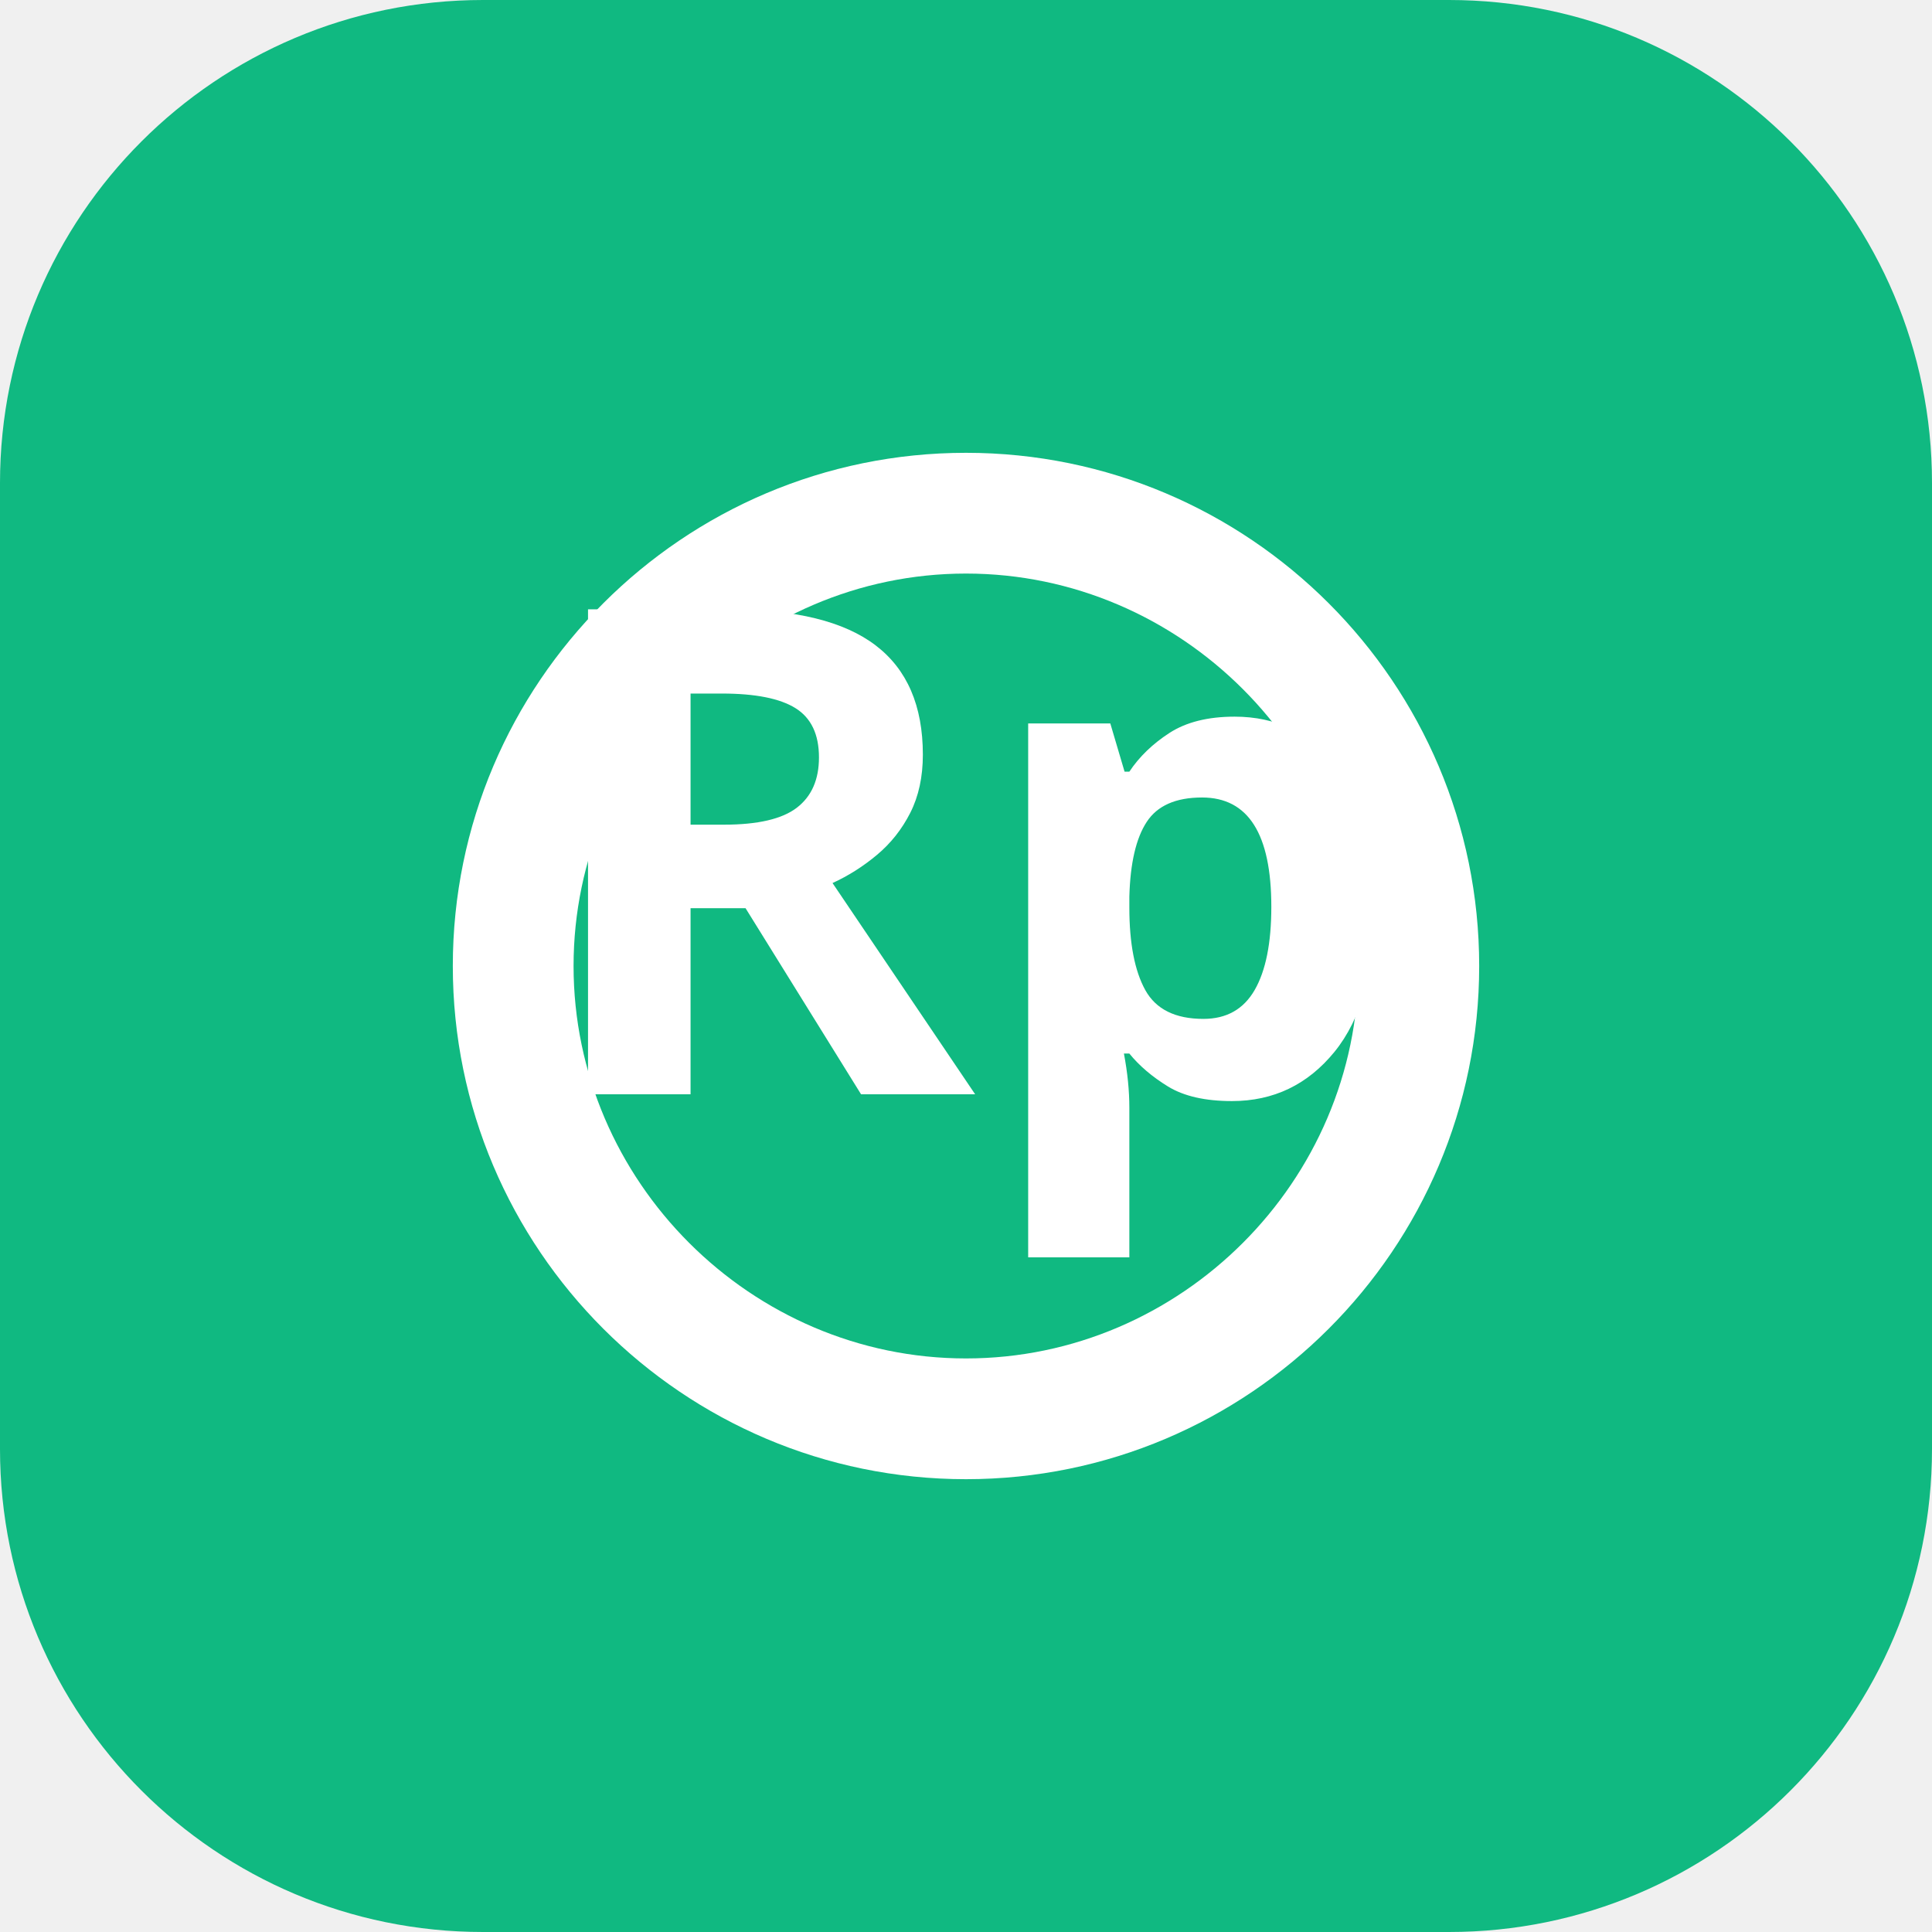
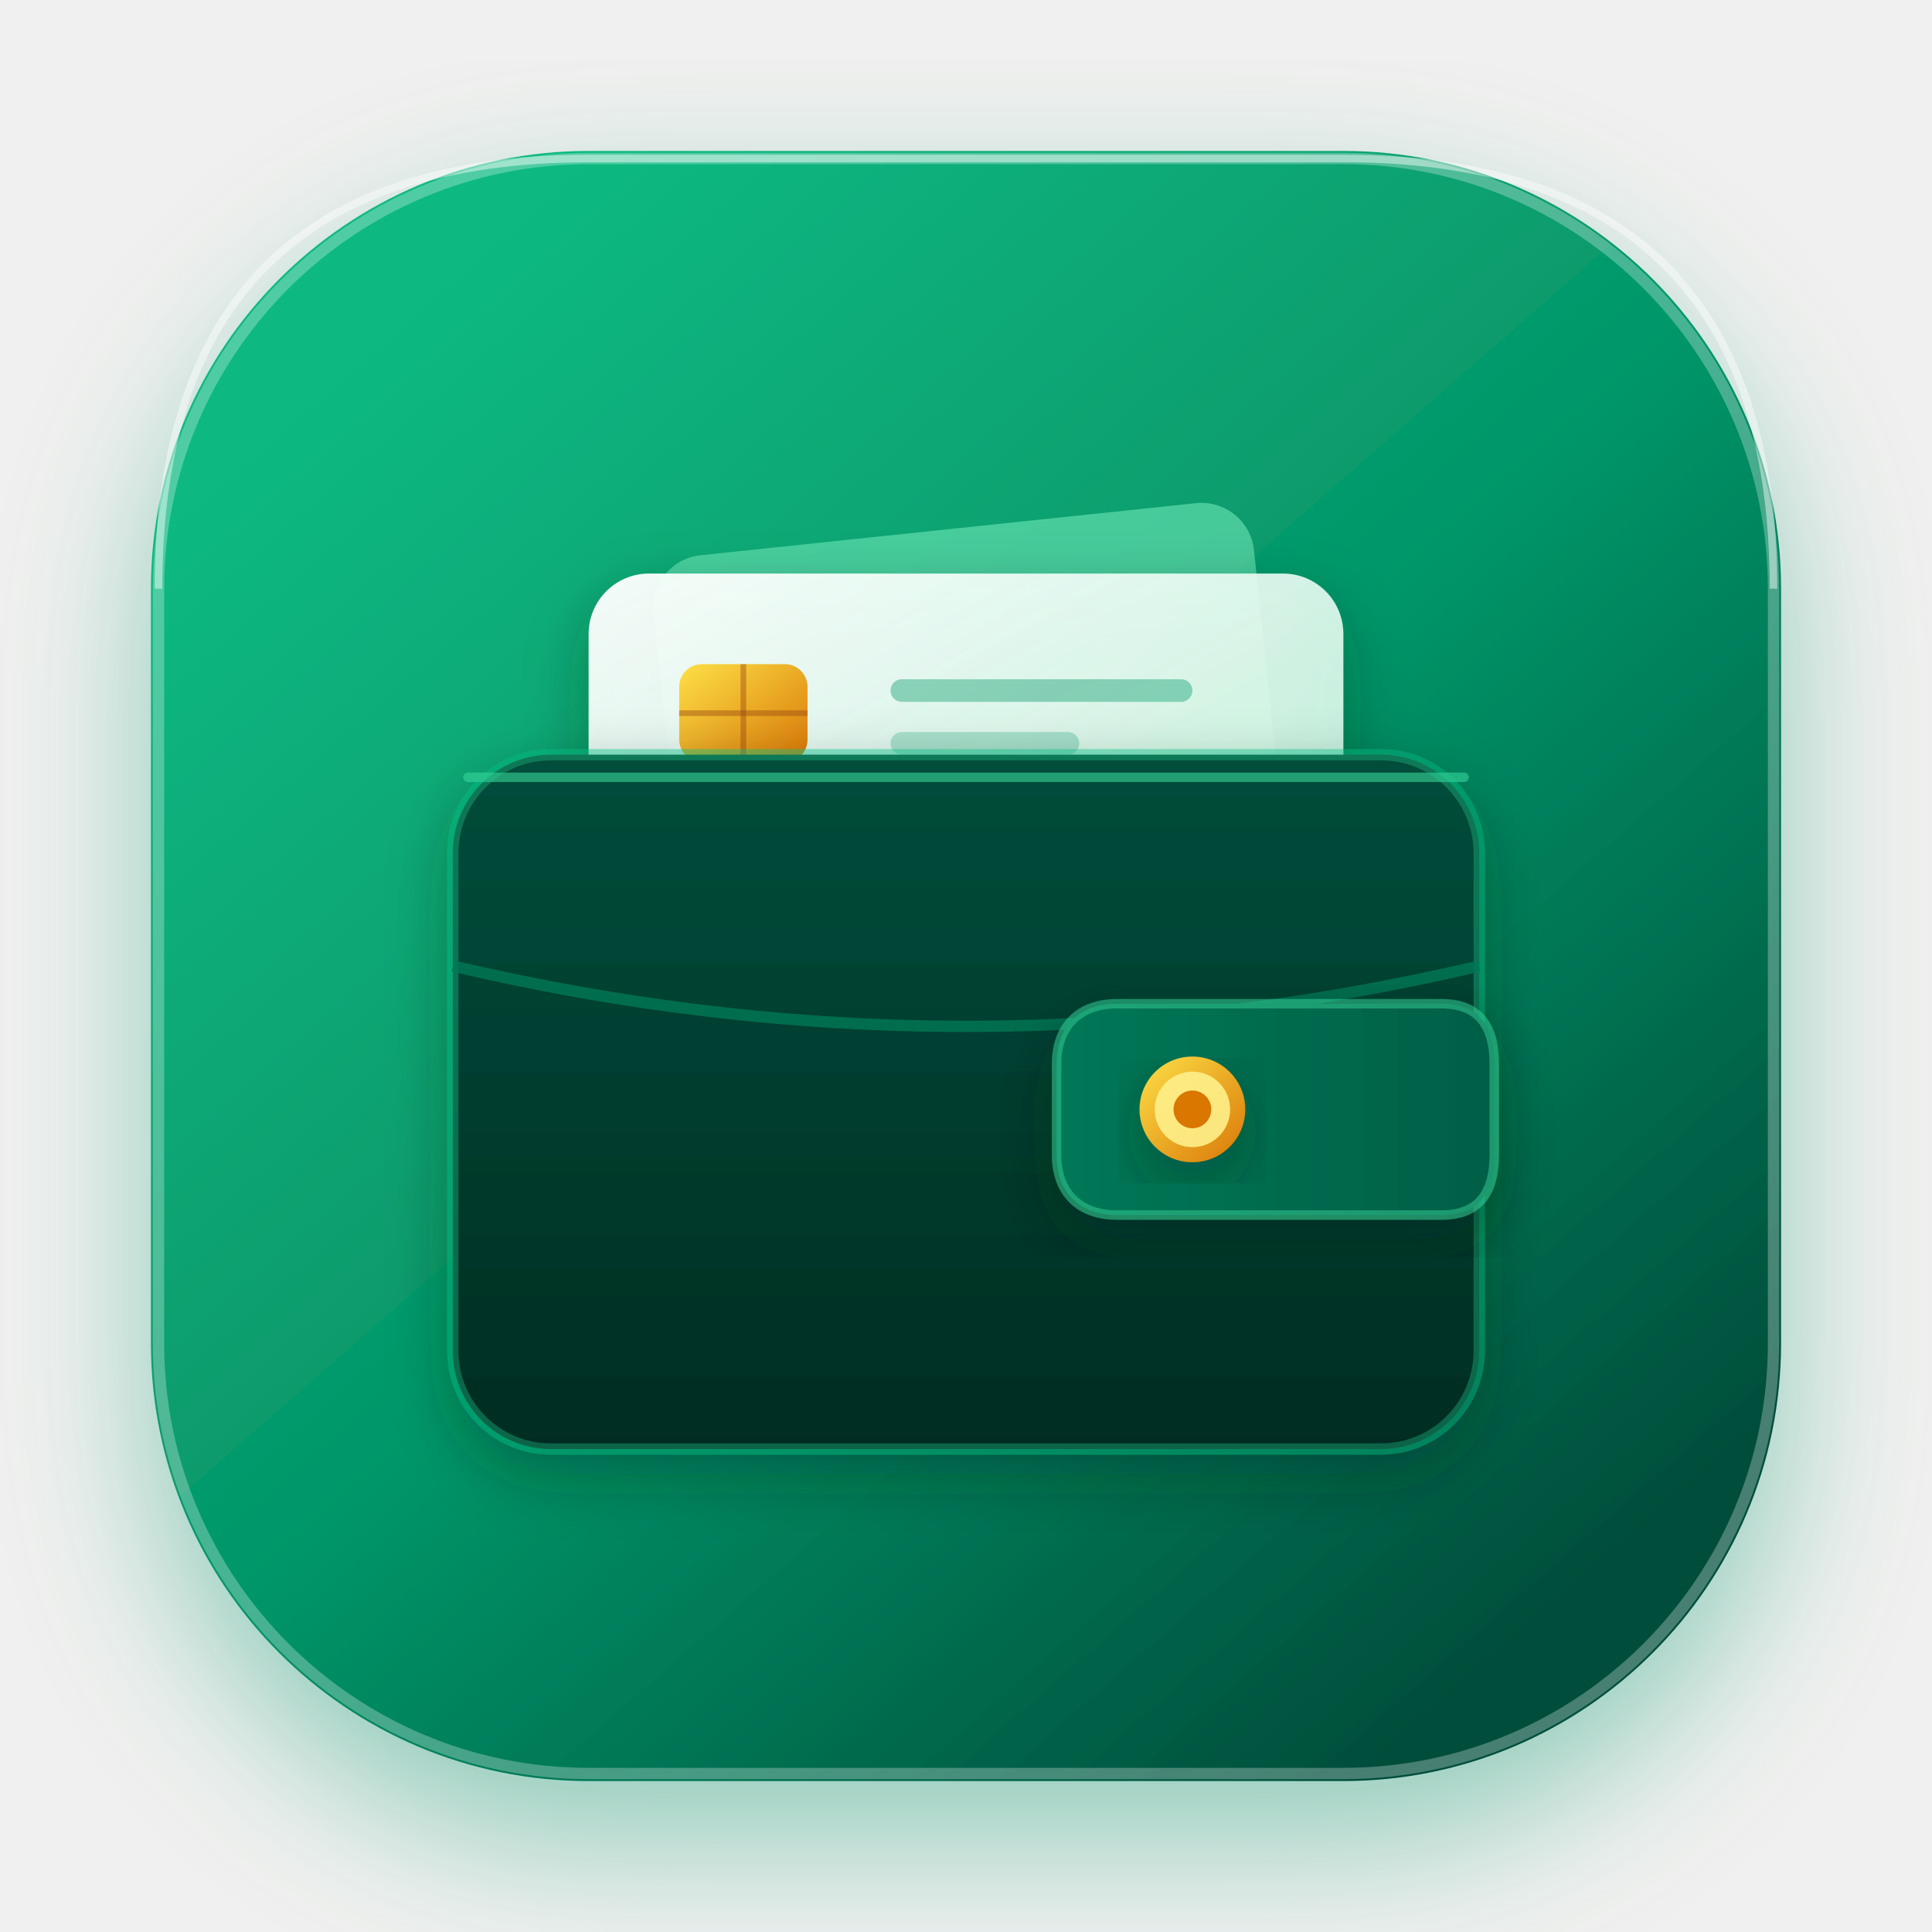
- <svg xmlns="http://www.w3.org/2000/svg" viewBox="0 0 512 512">
-   <rect width="512" height="512" rx="128" fill="#10b981" />
-   <g fill="#fff">
-     <path d="M256 120c-75 0-136 61-136 136s61 136 136 136 136-61 136-136-61-136-136-136zm0 240c-57 0-104-47-104-104s47-104 104-104 104 47 104 104-47 104-104 104z" />
-     <text x="256" y="290" font-size="180" font-weight="bold" text-anchor="middle" font-family="system-ui">Rp</text>
+ <svg xmlns="http://www.w3.org/2000/svg" viewBox="0 0 512 512" width="100%" height="100%">
+   <defs>
+     <linearGradient id="bgGrad" x1="15%" y1="10%" x2="85%" y2="90%">
+       <stop offset="0%" stop-color="#10b981" />
+       <stop offset="50%" stop-color="#059669" />
+       <stop offset="100%" stop-color="#044e3b" />
+     </linearGradient>
+     <linearGradient id="cardGrad" x1="0%" y1="0%" x2="100%" y2="100%">
+       <stop offset="0%" stop-color="#ffffff" stop-opacity="0.95" />
+       <stop offset="100%" stop-color="#d1fae5" stop-opacity="0.85" />
+     </linearGradient>
+     <linearGradient id="walletGrad" x1="0%" y1="0%" x2="0%" y2="100%">
+       <stop offset="0%" stop-color="#064e3b" />
+       <stop offset="100%" stop-color="#022c22" />
+     </linearGradient>
+     <linearGradient id="flapGrad" x1="0%" y1="0%" x2="100%" y2="0%">
+       <stop offset="0%" stop-color="#047857" />
+       <stop offset="100%" stop-color="#065f46" />
+     </linearGradient>
+     <linearGradient id="goldGrad" x1="0%" y1="0%" x2="100%" y2="100%">
+       <stop offset="0%" stop-color="#fde047" />
+       <stop offset="100%" stop-color="#d97706" />
+     </linearGradient>
+     <filter id="softGlow" x="-20%" y="-20%" width="140%" height="140%">
+       <feDropShadow dx="0" dy="16" stdDeviation="20" flood-color="#059669" flood-opacity="0.4" />
+     </filter>
+     <filter id="cardShadow" x="-20%" y="-20%" width="140%" height="140%">
+       <feDropShadow dx="0" dy="6" stdDeviation="8" flood-color="#022c22" flood-opacity="0.35" />
+     </filter>
+   </defs>
+   <rect x="40" y="40" width="432" height="432" rx="116" fill="url(#bgGrad)" filter="url(#softGlow)" />
+   <rect x="42" y="42" width="428" height="428" rx="114" fill="none" stroke="#ffffff" stroke-width="3" stroke-opacity="0.28" />
+   <path d="M 42 156 C 42 80, 80 42, 156 42 L 356 42 C 432 42, 470 80, 470 156" fill="none" stroke="#ffffff" stroke-width="2" stroke-opacity="0.45" />
+   <rect x="176" y="140" width="160" height="90" rx="14" fill="#6ee7b7" fill-opacity="0.6" transform="rotate(-6 256 185)" />
+   <g filter="url(#cardShadow)">
+     <rect x="156" y="152" width="200" height="110" rx="16" fill="url(#cardGrad)" />
+     <rect x="180" y="176" width="34" height="26" rx="6" fill="url(#goldGrad)" />
+     <line x1="180" y1="189" x2="214" y2="189" stroke="#92400e" stroke-width="1.5" stroke-opacity="0.4" />
+     <line x1="197" y1="176" x2="197" y2="202" stroke="#92400e" stroke-width="1.5" stroke-opacity="0.4" />
+     <rect x="236" y="180" width="80" height="6" rx="3" fill="#059669" fill-opacity="0.4" />
+     <rect x="236" y="194" width="50" height="6" rx="3" fill="#059669" fill-opacity="0.25" />
+   </g>
+   <g filter="url(#cardShadow)">
+     <rect x="120" y="200" width="272" height="184" rx="26" fill="url(#walletGrad)" stroke="#10b981" stroke-width="3" stroke-opacity="0.4" />
+     <path d="M 124 206 L 388 206" stroke="#34d399" stroke-width="2.5" stroke-opacity="0.6" stroke-linecap="round" />
+     <path d="M 120 256 Q 256 288 392 256" fill="none" stroke="#047857" stroke-width="3" stroke-opacity="0.8" />
+   </g>
+   <g filter="url(#cardShadow)">
+     <path d="M 296 266 L 382 266 C 392 266, 396 272, 396 282 L 396 306 C 396 316, 392 322, 382 322 L 296 322 C 286 322, 280 316, 280 306 L 280 282 C 280 272, 286 266, 296 266 Z" fill="url(#flapGrad)" stroke="#34d399" stroke-width="2.5" stroke-opacity="0.5" />
+     <circle cx="316" cy="294" r="14" fill="url(#goldGrad)" filter="url(#cardShadow)" />
+     <circle cx="316" cy="294" r="10" fill="#fef08a" fill-opacity="0.9" />
+     <circle cx="316" cy="294" r="5" fill="#d97706" />
  </g>
</svg>
